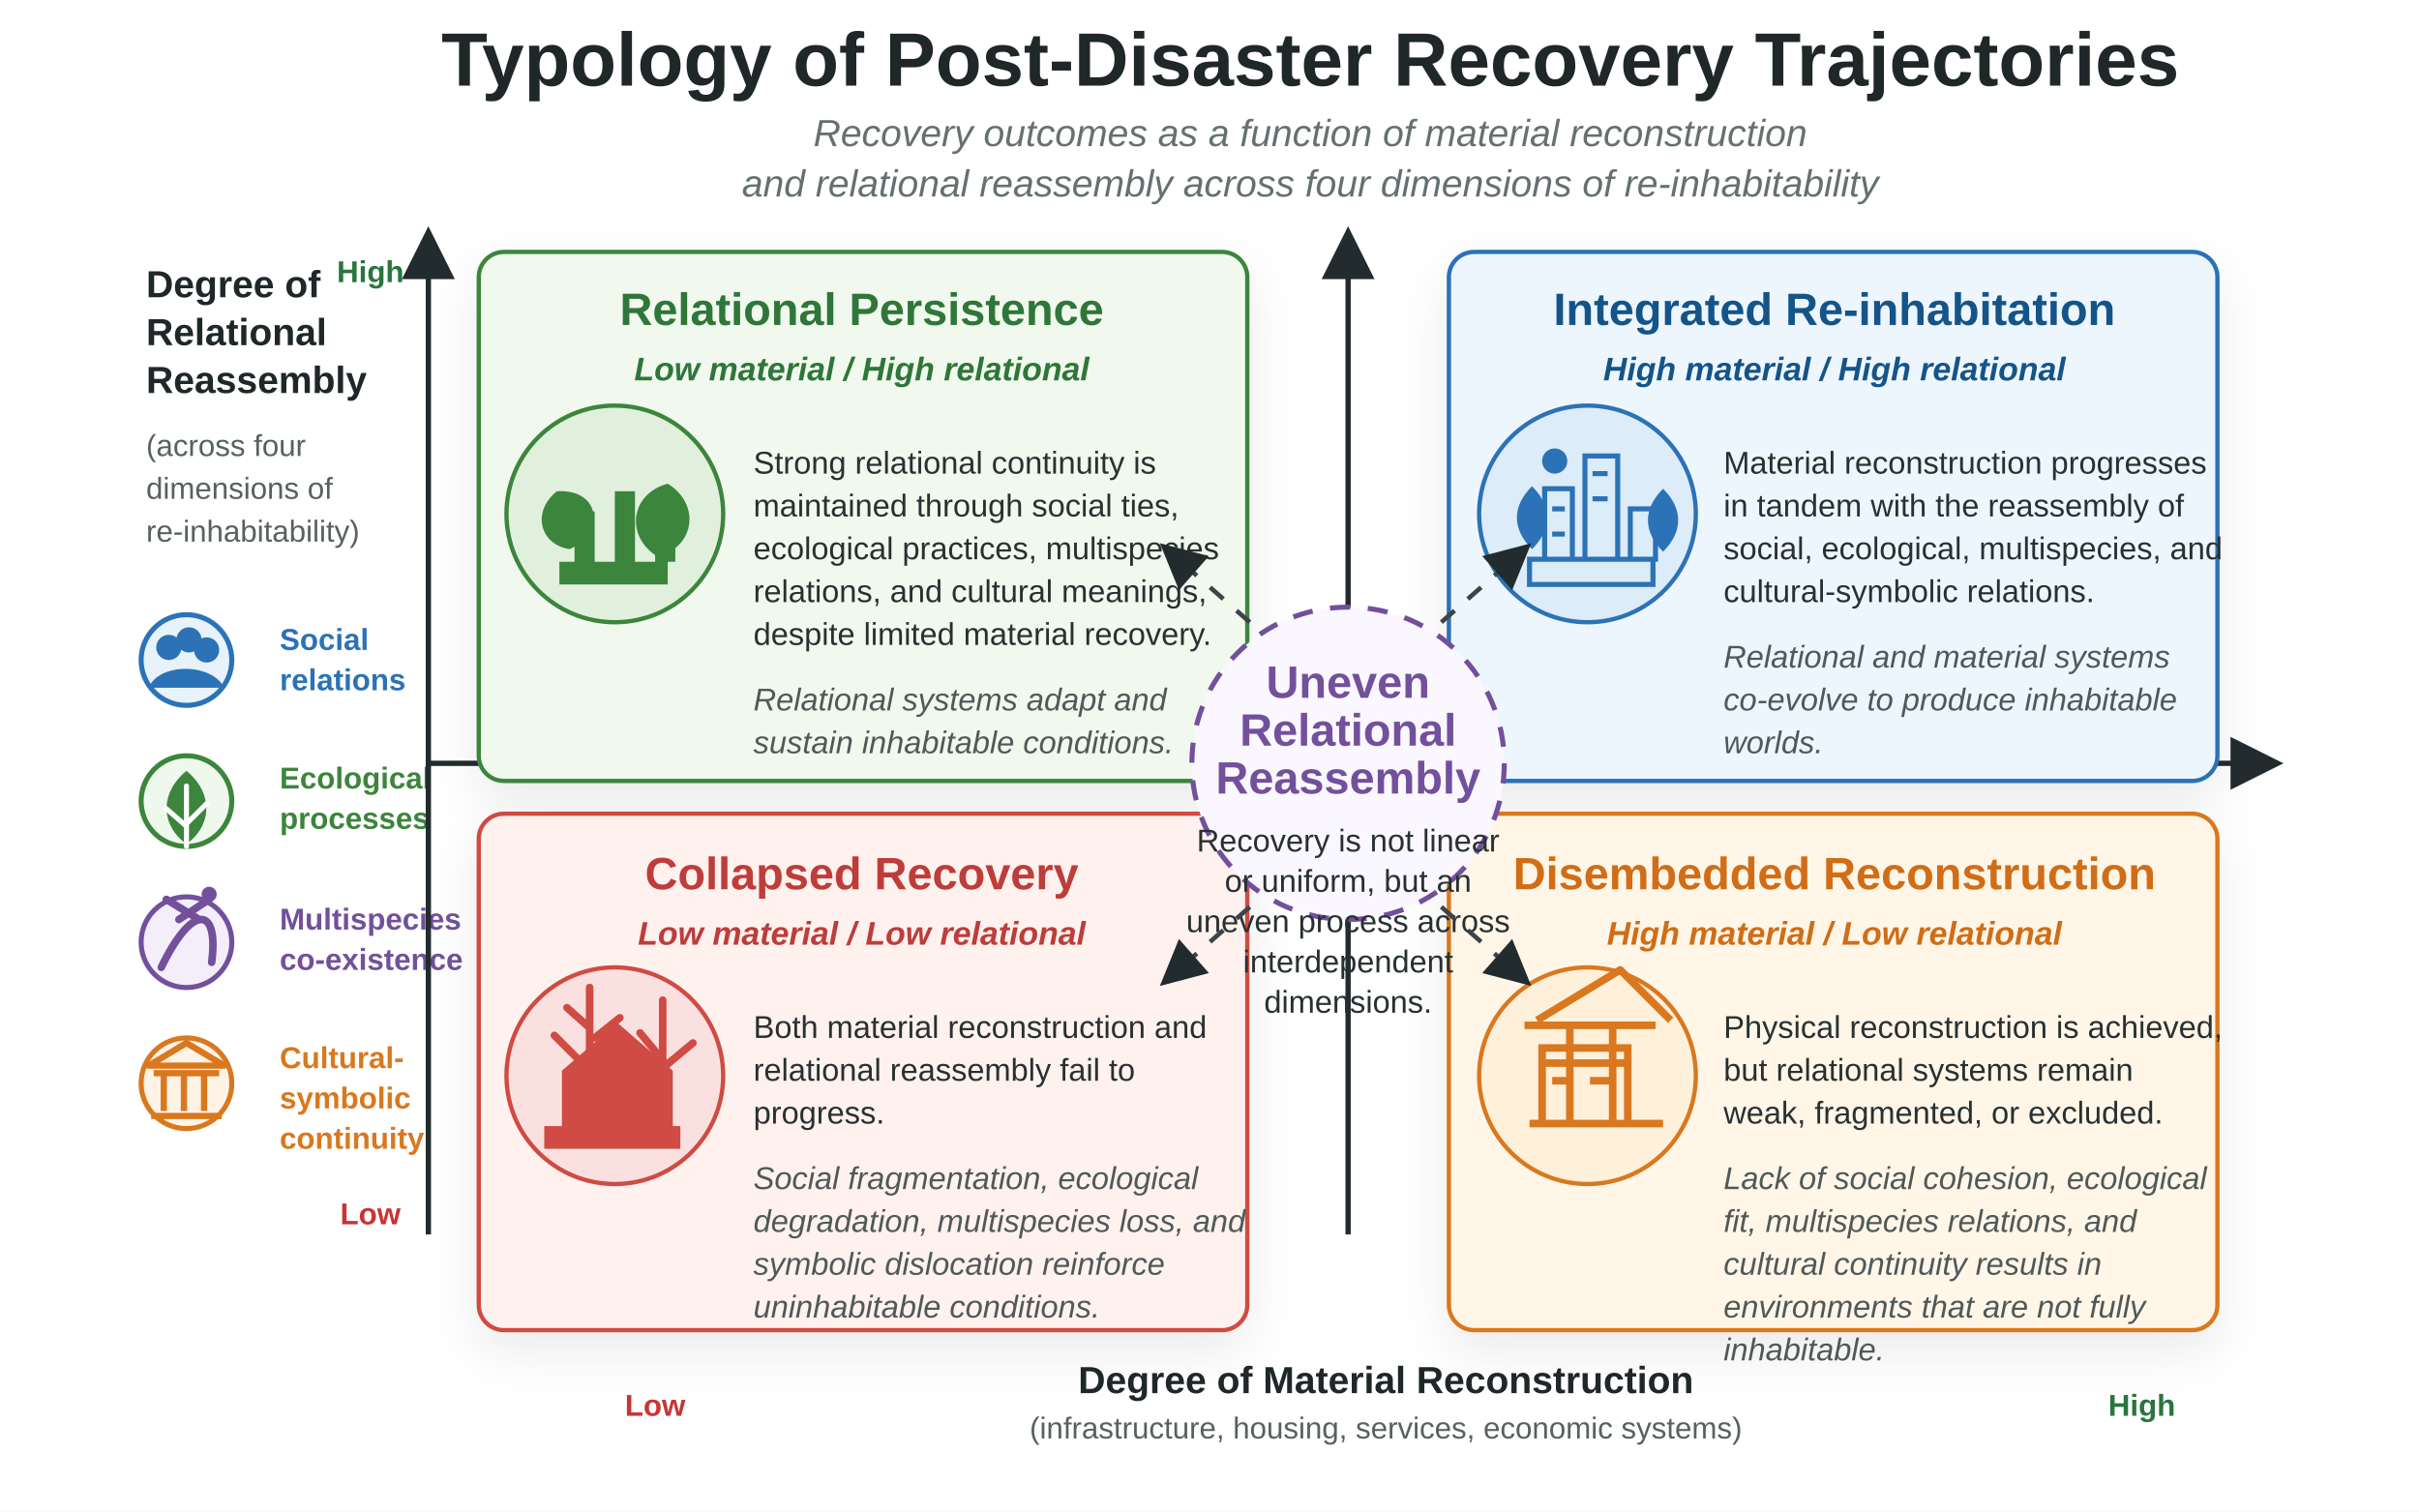
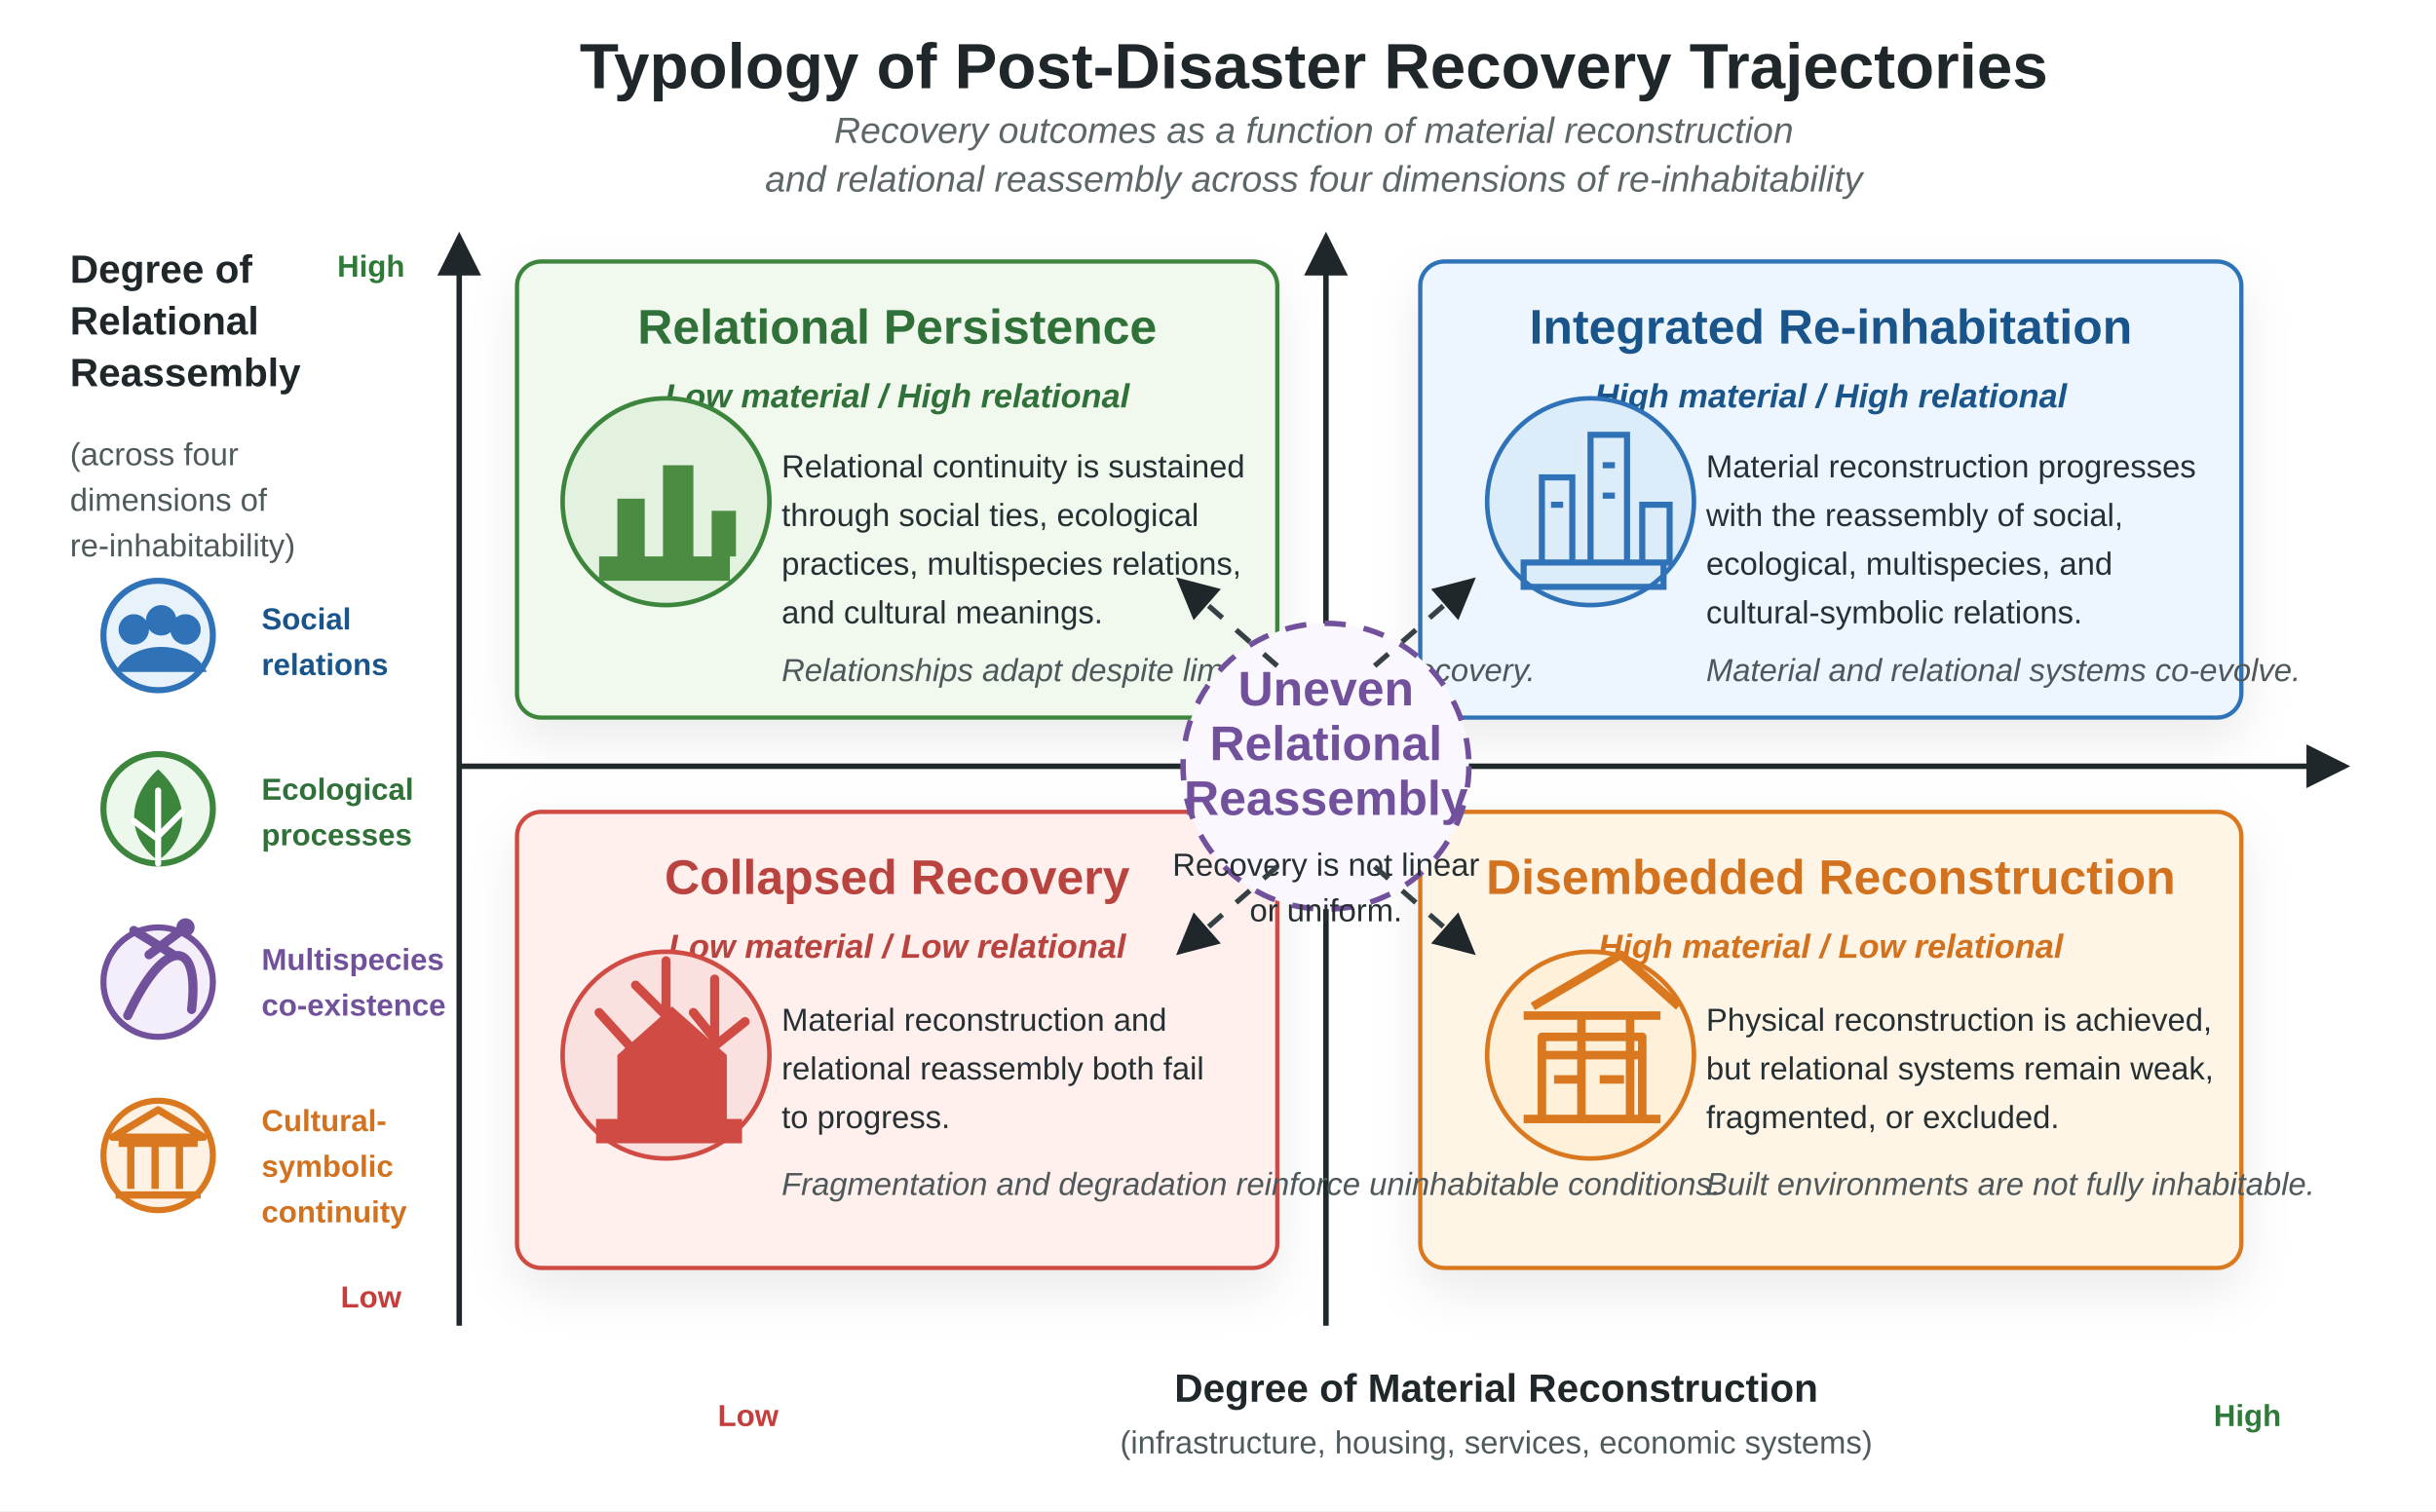
- <svg xmlns="http://www.w3.org/2000/svg" viewBox="0 0 960 600" role="img" aria-labelledby="title desc">
+ <svg xmlns="http://www.w3.org/2000/svg" viewBox="0 0 801 497" role="img" aria-labelledby="title desc">
  <defs>
    <style>
-       .serif { font-family: Georgia, 'Times New Roman', serif; }
-       .sans { font-family: Arial, Helvetica, sans-serif; }
-       .title { font-size: 30px; font-weight: 800; fill: #1f2729; }
-       .subtitle { font-size: 15px; font-style: italic; fill: #657070; }
-       .axis-title { font-size: 15px; font-weight: 800; fill: #1f2729; }
-       .axis-note { font-size: 12px; fill: #566160; }
-       .quadrant-title { font-size: 18px; font-weight: 800; }
-       .quadrant-subtitle { font-size: 13px; font-style: italic; font-weight: 700; }
-       .body { font-size: 12.5px; line-height: 1.35; fill: #283131; }
-       .body-italic { font-size: 12.5px; font-style: italic; fill: #4f5958; }
-       .small { font-size: 12px; font-weight: 700; }
-       .label { font-size: 12px; font-weight: 800; }
+       .sans{font-family:Arial,Helvetica,sans-serif}.title{font-size:21px;font-weight:800;fill:#20272a}.sub{font-size:12px;font-style:italic;fill:#5d6668}.axis{font-size:13px;font-weight:800;fill:#20272a}.note{font-size:10.5px;fill:#4f5a5c}.qtitle{font-size:16px;font-weight:800}.qsub{font-size:11px;font-style:italic;font-weight:700}.body{font-size:10.5px;fill:#263033}.italic{font-size:10.5px;font-style:italic;fill:#4e585a}.small{font-size:10px;font-weight:800}.hi{fill:#2f7a39}.lo{fill:#c53d3c}.blue{fill:#19558b}.green{fill:#2f7138}.red{fill:#b9433e}.orange{fill:#d2721f}.purple{fill:#72519c}
    </style>
-     <marker id="arrow" markerWidth="10" markerHeight="10" refX="8" refY="5" orient="auto" markerUnits="strokeWidth">
-       <path d="M0,0 L10,5 L0,10 z" fill="#222b2d" />
+     <marker id="arrow" markerWidth="8" markerHeight="8" refX="7" refY="4" orient="auto">
+       <path d="M0 0 8 4 0 8z" fill="#20272a" />
    </marker>
-     <filter id="softShadow" x="-10%" y="-10%" width="120%" height="125%">
-       <feDropShadow dx="0" dy="8" stdDeviation="10" flood-color="#1f2729" flood-opacity="0.08" />
+     <filter id="shadow" x="-8%" y="-8%" width="116%" height="122%">
+       <feDropShadow dx="0" dy="7" stdDeviation="8" flood-color="#1d2528" flood-opacity=".08" />
    </filter>
  </defs>
-   <rect width="960" height="600" fill="#ffffff" />
-   <text x="520" y="34" text-anchor="middle" class="sans title">Typology of Post-Disaster Recovery Trajectories</text>
-   <text x="520" y="58" text-anchor="middle" class="sans subtitle">Recovery outcomes as a function of material reconstruction</text>
-   <text x="520" y="78" text-anchor="middle" class="sans subtitle">and relational reassembly across four dimensions of re-inhabitability</text>
+   <rect width="801" height="497" fill="#fff" />
  <g class="sans">
-     <text x="58" y="118" class="axis-title">Degree of</text>
-     <text x="58" y="137" class="axis-title">Relational</text>
-     <text x="58" y="156" class="axis-title">Reassembly</text>
-     <text x="58" y="181" class="axis-note">(across four</text>
-     <text x="58" y="198" class="axis-note">dimensions of</text>
-     <text x="58" y="215" class="axis-note">re-inhabitability)</text>
-     <text x="147" y="112" text-anchor="middle" fill="#28763e" class="label">High</text>
-     <text x="147" y="486" text-anchor="middle" fill="#c73535" class="label">Low</text>
-     <text x="260" y="562" text-anchor="middle" fill="#c73535" class="label">Low</text>
-     <text x="850" y="562" text-anchor="middle" fill="#28763e" class="label">High</text>
-     <text x="550" y="553" text-anchor="middle" class="axis-title">Degree of Material Reconstruction</text>
-     <text x="550" y="571" text-anchor="middle" class="axis-note">(infrastructure, housing, services, economic systems)</text>
+     <text x="432" y="29" text-anchor="middle" class="title">Typology of Post-Disaster Recovery Trajectories</text>
+     <text x="432" y="47" text-anchor="middle" class="sub">Recovery outcomes as a function of material reconstruction</text>
+     <text x="432" y="63" text-anchor="middle" class="sub">and relational reassembly across four dimensions of re-inhabitability</text>
  </g>
  <g class="sans">
-     <circle cx="74" cy="262" r="18" fill="#e8f2fb" stroke="#2b72b7" stroke-width="2" />
-     <circle cx="67" cy="257" r="5" fill="#2b72b7" />
-     <circle cx="75" cy="254" r="5" fill="#2b72b7" />
-     <circle cx="82" cy="258" r="5" fill="#2b72b7" />
-     <path d="M59 273c4-10 25-10 30 0" fill="#2b72b7" />
-     <text x="111" y="258" fill="#2b72b7" class="small">Social</text>
-     <text x="111" y="274" fill="#2b72b7" class="small">relations</text>
-     <circle cx="74" cy="318" r="18" fill="#eef8ed" stroke="#3c853c" stroke-width="2" />
-     <path d="M74 306c11 9 10 22 0 29c-10-7-11-20 0-29z" fill="#3c853c" />
-     <path d="M74 312v24M66 321l8 7M82 319l-8 8" stroke="#fff" stroke-width="2" fill="none" stroke-linecap="round" />
-     <text x="111" y="313" fill="#3c853c" class="small">Ecological</text>
-     <text x="111" y="329" fill="#3c853c" class="small">processes</text>
-     <circle cx="74" cy="374" r="18" fill="#f3eef9" stroke="#72509c" stroke-width="2" />
-     <path d="M64 384c12-25 23-25 20-2M71 365l12-8M79 365l-13-8" stroke="#72509c" stroke-width="3" fill="none" stroke-linecap="round" />
-     <circle cx="83" cy="355" r="3" fill="#72509c" />
-     <text x="111" y="369" fill="#72509c" class="small">Multispecies</text>
-     <text x="111" y="385" fill="#72509c" class="small">co-existence</text>
-     <circle cx="74" cy="430" r="18" fill="#fff3e6" stroke="#d9781f" stroke-width="2" />
-     <path d="M61 426h26M65 426v15M73 426v15M81 426v15M60 443h28M74 414l15 9H59z" stroke="#d9781f" stroke-width="2.5" fill="none" stroke-linejoin="round" />
-     <text x="111" y="424" fill="#d9781f" class="small">Cultural-</text>
-     <text x="111" y="440" fill="#d9781f" class="small">symbolic</text>
-     <text x="111" y="456" fill="#d9781f" class="small">continuity</text>
+     <text x="23" y="93" class="axis">Degree of</text>
+     <text x="23" y="110" class="axis">Relational</text>
+     <text x="23" y="127" class="axis">Reassembly</text>
+     <text x="23" y="153" class="note">(across four</text>
+     <text x="23" y="168" class="note">dimensions of</text>
+     <text x="23" y="183" class="note">re-inhabitability)</text>
+     <text x="122" y="91" text-anchor="middle" class="small hi">High</text>
+     <text x="122" y="430" text-anchor="middle" class="small lo">Low</text>
+     <text x="246" y="469" text-anchor="middle" class="small lo">Low</text>
+     <text x="739" y="469" text-anchor="middle" class="small hi">High</text>
+     <text x="492" y="461" text-anchor="middle" class="axis">Degree of Material Reconstruction</text>
+     <text x="492" y="478" text-anchor="middle" class="note">(infrastructure, housing, services, economic systems)</text>
  </g>
-   <g stroke="#222b2d" stroke-width="2.1" fill="none" marker-end="url(#arrow)">
-     <path d="M170 490V94" />
-     <path d="M170 303H902" />
-     <path d="M535 490V94" />
-   </g>
-   <g filter="url(#softShadow)">
-     <rect x="190" y="100" width="305" height="210" rx="10" fill="#f1f8ed" stroke="#3c853c" stroke-width="1.7" />
-     <rect x="575" y="100" width="305" height="210" rx="10" fill="#eef6fd" stroke="#2b72b7" stroke-width="1.7" />
-     <rect x="190" y="323" width="305" height="205" rx="10" fill="#fff1ee" stroke="#cf4b43" stroke-width="1.7" />
-     <rect x="575" y="323" width="305" height="205" rx="10" fill="#fff6e8" stroke="#d9781f" stroke-width="1.7" />
+   <g stroke="#1f292c" stroke-width="1.8" fill="none" marker-end="url(#arrow)">
+     <path d="M151 436V78" />
+     <path d="M151 252H771" />
+     <path d="M436 436V78" />
  </g>
  <g class="sans">
-     <text x="342" y="129" text-anchor="middle" fill="#2e7639" class="quadrant-title">Relational Persistence</text>
-     <text x="342" y="151" text-anchor="middle" fill="#2e7639" class="quadrant-subtitle">Low material / High relational</text>
-     <circle cx="244" cy="204" r="43" fill="#e0f0dc" stroke="#3c853c" stroke-width="1.7" />
-     <path d="M222 223h43v9h-43zM228 203h8v20h-8zM244 195h8v28h-8zM260 209h8v14h-8z" fill="#3c853c" />
-     <path d="M221 195c-10 8-7 21 5 23c14-6 13-24-5-23zM265 192c13 8 11 25-4 29c-13-8-11-25 4-29z" fill="#3c853c" />
-     <text x="299" y="188" class="body">Strong relational continuity is</text>
-     <text x="299" y="205" class="body">maintained through social ties,</text>
-     <text x="299" y="222" class="body">ecological practices, multispecies</text>
-     <text x="299" y="239" class="body">relations, and cultural meanings,</text>
-     <text x="299" y="256" class="body">despite limited material recovery.</text>
-     <text x="299" y="282" class="body-italic">Relational systems adapt and</text>
-     <text x="299" y="299" class="body-italic">sustain inhabitable conditions.</text>
-     <text x="728" y="129" text-anchor="middle" fill="#145489" class="quadrant-title">Integrated Re-inhabitation</text>
-     <text x="728" y="151" text-anchor="middle" fill="#145489" class="quadrant-subtitle">High material / High relational</text>
-     <circle cx="630" cy="204" r="43" fill="#dcecf8" stroke="#2b72b7" stroke-width="1.7" />
-     <path d="M607 222h49v10h-49zM613 194h11v28h-11zM629 181h13v41h-13zM647 202h10v20h-10zM632 188h6M632 198h6M616 202h5M616 212h5" stroke="#2b72b7" stroke-width="2" fill="none" />
-     <circle cx="617" cy="183" r="5" fill="#2b72b7" />
-     <path d="M608 218c-8-8-8-17 0-25c8 8 8 17 0 25zM660 219c8-8 8-17 0-25c-8 8-8 17 0 25z" fill="#2b72b7" />
-     <text x="684" y="188" class="body">Material reconstruction progresses</text>
-     <text x="684" y="205" class="body">in tandem with the reassembly of</text>
-     <text x="684" y="222" class="body">social, ecological, multispecies, and</text>
-     <text x="684" y="239" class="body">cultural-symbolic relations.</text>
-     <text x="684" y="265" class="body-italic">Relational and material systems</text>
-     <text x="684" y="282" class="body-italic">co-evolve to produce inhabitable</text>
-     <text x="684" y="299" class="body-italic">worlds.</text>
-     <text x="342" y="353" text-anchor="middle" fill="#bc3d3a" class="quadrant-title">Collapsed Recovery</text>
-     <text x="342" y="375" text-anchor="middle" fill="#bc3d3a" class="quadrant-subtitle">Low material / Low relational</text>
-     <circle cx="244" cy="427" r="43" fill="#fae1df" stroke="#cf4b43" stroke-width="1.7" />
-     <path d="M216 447h54v9h-54zM223 425l22-19l22 19v22h-44z" fill="#cf4b43" />
-     <path d="M220 411l13 13M234 392v42M225 400l9 8M246 404l-10 8M263 397v50M254 410l10 12M275 414l-12 10" stroke="#cf4b43" stroke-width="3" fill="none" stroke-linecap="round" />
-     <text x="299" y="412" class="body">Both material reconstruction and</text>
-     <text x="299" y="429" class="body">relational reassembly fail to</text>
-     <text x="299" y="446" class="body">progress.</text>
-     <text x="299" y="472" class="body-italic">Social fragmentation, ecological</text>
-     <text x="299" y="489" class="body-italic">degradation, multispecies loss, and</text>
-     <text x="299" y="506" class="body-italic">symbolic dislocation reinforce</text>
-     <text x="299" y="523" class="body-italic">uninhabitable conditions.</text>
-     <text x="728" y="353" text-anchor="middle" fill="#d06d16" class="quadrant-title">Disembedded Reconstruction</text>
-     <text x="728" y="375" text-anchor="middle" fill="#d06d16" class="quadrant-subtitle">High material / Low relational</text>
-     <circle cx="630" cy="427" r="43" fill="#fff0da" stroke="#d9781f" stroke-width="1.7" />
-     <path d="M607 446h53M612 416h34v30h-34zM605 407h52M623 407v39M640 407v39M612 422h34M616 429h8M631 429h8" stroke="#d9781f" stroke-width="3" fill="none" />
-     <path d="M610 405l33-20l20 20" stroke="#d9781f" stroke-width="3" fill="none" stroke-linejoin="round" />
-     <text x="684" y="412" class="body">Physical reconstruction is achieved,</text>
-     <text x="684" y="429" class="body">but relational systems remain</text>
-     <text x="684" y="446" class="body">weak, fragmented, or excluded.</text>
-     <text x="684" y="472" class="body-italic">Lack of social cohesion, ecological</text>
-     <text x="684" y="489" class="body-italic">fit, multispecies relations, and</text>
-     <text x="684" y="506" class="body-italic">cultural continuity results in</text>
-     <text x="684" y="523" class="body-italic">environments that are not fully</text>
-     <text x="684" y="540" class="body-italic">inhabitable.</text>
+     <circle cx="52" cy="209" r="18" fill="#e7f2fb" stroke="#2f72b7" stroke-width="2" />
+     <circle cx="44" cy="207" r="5" fill="#2f72b7" />
+     <circle cx="53" cy="204" r="5" fill="#2f72b7" />
+     <circle cx="61" cy="207" r="5" fill="#2f72b7" />
+     <path d="M38 221c5-11 25-11 30 0" fill="#2f72b7" />
+     <text x="86" y="207" class="small blue">Social</text>
+     <text x="86" y="222" class="small blue">relations</text>
+     <circle cx="52" cy="266" r="18" fill="#edf8ed" stroke="#3c853c" stroke-width="2" />
+     <path d="M52 253c11 10 10 23 0 30-10-7-11-20 0-30z" fill="#3c853c" />
+     <path d="M52 260v24M44 270l8 6M60 267l-8 8" stroke="#fff" stroke-width="2" fill="none" stroke-linecap="round" />
+     <text x="86" y="263" class="small green">Ecological</text>
+     <text x="86" y="278" class="small green">processes</text>
+     <circle cx="52" cy="323" r="18" fill="#f3eef9" stroke="#72519c" stroke-width="2" />
+     <path d="M42 334c12-26 24-26 21-2M49 314l12-9M57 314l-13-8" stroke="#72519c" stroke-width="3" fill="none" stroke-linecap="round" />
+     <circle cx="61" cy="305" r="3" fill="#72519c" />
+     <text x="86" y="319" class="small purple">Multispecies</text>
+     <text x="86" y="334" class="small purple">co-existence</text>
+     <circle cx="52" cy="380" r="18" fill="#fff2e5" stroke="#d9781f" stroke-width="2" />
+     <path d="M39 376h26M43 376v15M51 376v15M59 376v15M38 393h28M52 365l15 9H37z" stroke="#d9781f" stroke-width="2.4" fill="none" stroke-linejoin="round" />
+     <text x="86" y="372" class="small orange">Cultural-</text>
+     <text x="86" y="387" class="small orange">symbolic</text>
+     <text x="86" y="402" class="small orange">continuity</text>
  </g>
-   <g>
-     <circle cx="535" cy="303" r="62" fill="#fbf7ff" stroke="#72509c" stroke-width="2" stroke-dasharray="8 7" />
-     <text x="535" y="277" text-anchor="middle" fill="#72509c" class="sans quadrant-title" font-size="16">Uneven</text>
-     <text x="535" y="296" text-anchor="middle" fill="#72509c" class="sans quadrant-title" font-size="16">Relational</text>
-     <text x="535" y="315" text-anchor="middle" fill="#72509c" class="sans quadrant-title" font-size="16">Reassembly</text>
-     <text x="535" y="338" text-anchor="middle" class="sans body">Recovery is not linear</text>
-     <text x="535" y="354" text-anchor="middle" class="sans body">or uniform, but an</text>
-     <text x="535" y="370" text-anchor="middle" class="sans body">uneven process across</text>
-     <text x="535" y="386" text-anchor="middle" class="sans body">interdependent</text>
-     <text x="535" y="402" text-anchor="middle" class="sans body">dimensions.</text>
+   <g filter="url(#shadow)">
+     <rect x="170" y="86" width="250" height="150" rx="8" fill="#f1f8ee" stroke="#3c853c" stroke-width="1.4" />
+     <rect x="467" y="86" width="270" height="150" rx="8" fill="#edf6ff" stroke="#2f72b7" stroke-width="1.4" />
+     <rect x="170" y="267" width="250" height="150" rx="8" fill="#fff0ee" stroke="#cf4b43" stroke-width="1.4" />
+     <rect x="467" y="267" width="270" height="150" rx="8" fill="#fff5e6" stroke="#d9781f" stroke-width="1.4" />
  </g>
-   <g stroke="#3b4547" stroke-width="1.8" fill="none" stroke-dasharray="7 7" marker-end="url(#arrow)">
-     <path d="M496 247L463 218" />
-     <path d="M572 247L605 218" />
-     <path d="M496 360L463 389" />
-     <path d="M572 360L605 389" />
+   <g class="sans">
+     <text x="295" y="113" text-anchor="middle" class="qtitle green">Relational Persistence</text>
+     <text x="295" y="134" text-anchor="middle" class="qsub green">Low material / High relational</text>
+     <circle cx="219" cy="165" r="34" fill="#e3f1df" stroke="#3c853c" stroke-width="1.5" />
+     <path d="M197 183h43v8h-43zM203 164h9v19h-9zM218 153h10v30h-10zM234 168h8v15h-8z" fill="#4b8c42" />
+     <text x="257" y="157" class="body">Relational continuity is sustained</text>
+     <text x="257" y="173" class="body">through social ties, ecological</text>
+     <text x="257" y="189" class="body">practices, multispecies relations,</text>
+     <text x="257" y="205" class="body">and cultural meanings.</text>
+     <text x="257" y="224" class="italic">Relationships adapt despite limited material recovery.</text>
+     <text x="602" y="113" text-anchor="middle" class="qtitle blue">Integrated Re-inhabitation</text>
+     <text x="602" y="134" text-anchor="middle" class="qsub blue">High material / High relational</text>
+     <circle cx="523" cy="165" r="34" fill="#dcecf8" stroke="#2f72b7" stroke-width="1.5" />
+     <path d="M501 185h46v8h-46zM507 157h10v28h-10zM523 143h12v42h-12zM540 166h9v19h-9zM527 153h4M527 163h4M510 166h4" stroke="#2f72b7" stroke-width="2" fill="none" />
+     <text x="561" y="157" class="body">Material reconstruction progresses</text>
+     <text x="561" y="173" class="body">with the reassembly of social,</text>
+     <text x="561" y="189" class="body">ecological, multispecies, and</text>
+     <text x="561" y="205" class="body">cultural-symbolic relations.</text>
+     <text x="561" y="224" class="italic">Material and relational systems co-evolve.</text>
+     <text x="295" y="294" text-anchor="middle" class="qtitle red">Collapsed Recovery</text>
+     <text x="295" y="315" text-anchor="middle" class="qsub red">Low material / Low relational</text>
+     <circle cx="219" cy="347" r="34" fill="#fae1df" stroke="#cf4b43" stroke-width="1.5" />
+     <path d="M196 368h48v8h-48zM203 347l18-16 18 16v21h-36z" fill="#cf4b43" />
+     <path d="M197 333l10 11M219 316v34M209 324l10 10M235 322v43M228 333l8 10M245 336l-10 8" stroke="#cf4b43" stroke-width="3" fill="none" stroke-linecap="round" />
+     <text x="257" y="339" class="body">Material reconstruction and</text>
+     <text x="257" y="355" class="body">relational reassembly both fail</text>
+     <text x="257" y="371" class="body">to progress.</text>
+     <text x="257" y="393" class="italic">Fragmentation and degradation reinforce uninhabitable conditions.</text>
+     <text x="602" y="294" text-anchor="middle" class="qtitle orange">Disembedded Reconstruction</text>
+     <text x="602" y="315" text-anchor="middle" class="qsub orange">High material / Low relational</text>
+     <circle cx="523" cy="347" r="34" fill="#fff0da" stroke="#d9781f" stroke-width="1.5" />
+     <path d="M501 368h45M507 341h33v27h-33zM501 334h45M520 334v34M536 334v34M508 347h31M511 355h8M526 355h8M504 331l29-17 19 17" stroke="#d9781f" stroke-width="2.8" fill="none" stroke-linejoin="round" />
+     <text x="561" y="339" class="body">Physical reconstruction is achieved,</text>
+     <text x="561" y="355" class="body">but relational systems remain weak,</text>
+     <text x="561" y="371" class="body">fragmented, or excluded.</text>
+     <text x="561" y="393" class="italic">Built environments are not fully inhabitable.</text>
+   </g>
+   <g class="sans">
+     <circle cx="436" cy="252" r="47" fill="#fbf7ff" stroke="#72519c" stroke-width="1.8" stroke-dasharray="7 6" />
+     <text x="436" y="232" text-anchor="middle" class="qtitle purple">Uneven</text>
+     <text x="436" y="250" text-anchor="middle" class="qtitle purple">Relational</text>
+     <text x="436" y="268" text-anchor="middle" class="qtitle purple">Reassembly</text>
+     <text x="436" y="288" text-anchor="middle" class="body">Recovery is not linear</text>
+     <text x="436" y="303" text-anchor="middle" class="body">or uniform.</text>
+   </g>
+   <g stroke="#364145" stroke-width="1.7" fill="none" stroke-dasharray="6 6" marker-end="url(#arrow)">
+     <path d="M420 219l-32-28" />
+     <path d="M452 219l32-28" />
+     <path d="M420 285l-32 28" />
+     <path d="M452 285l32 28" />
  </g>
</svg>
